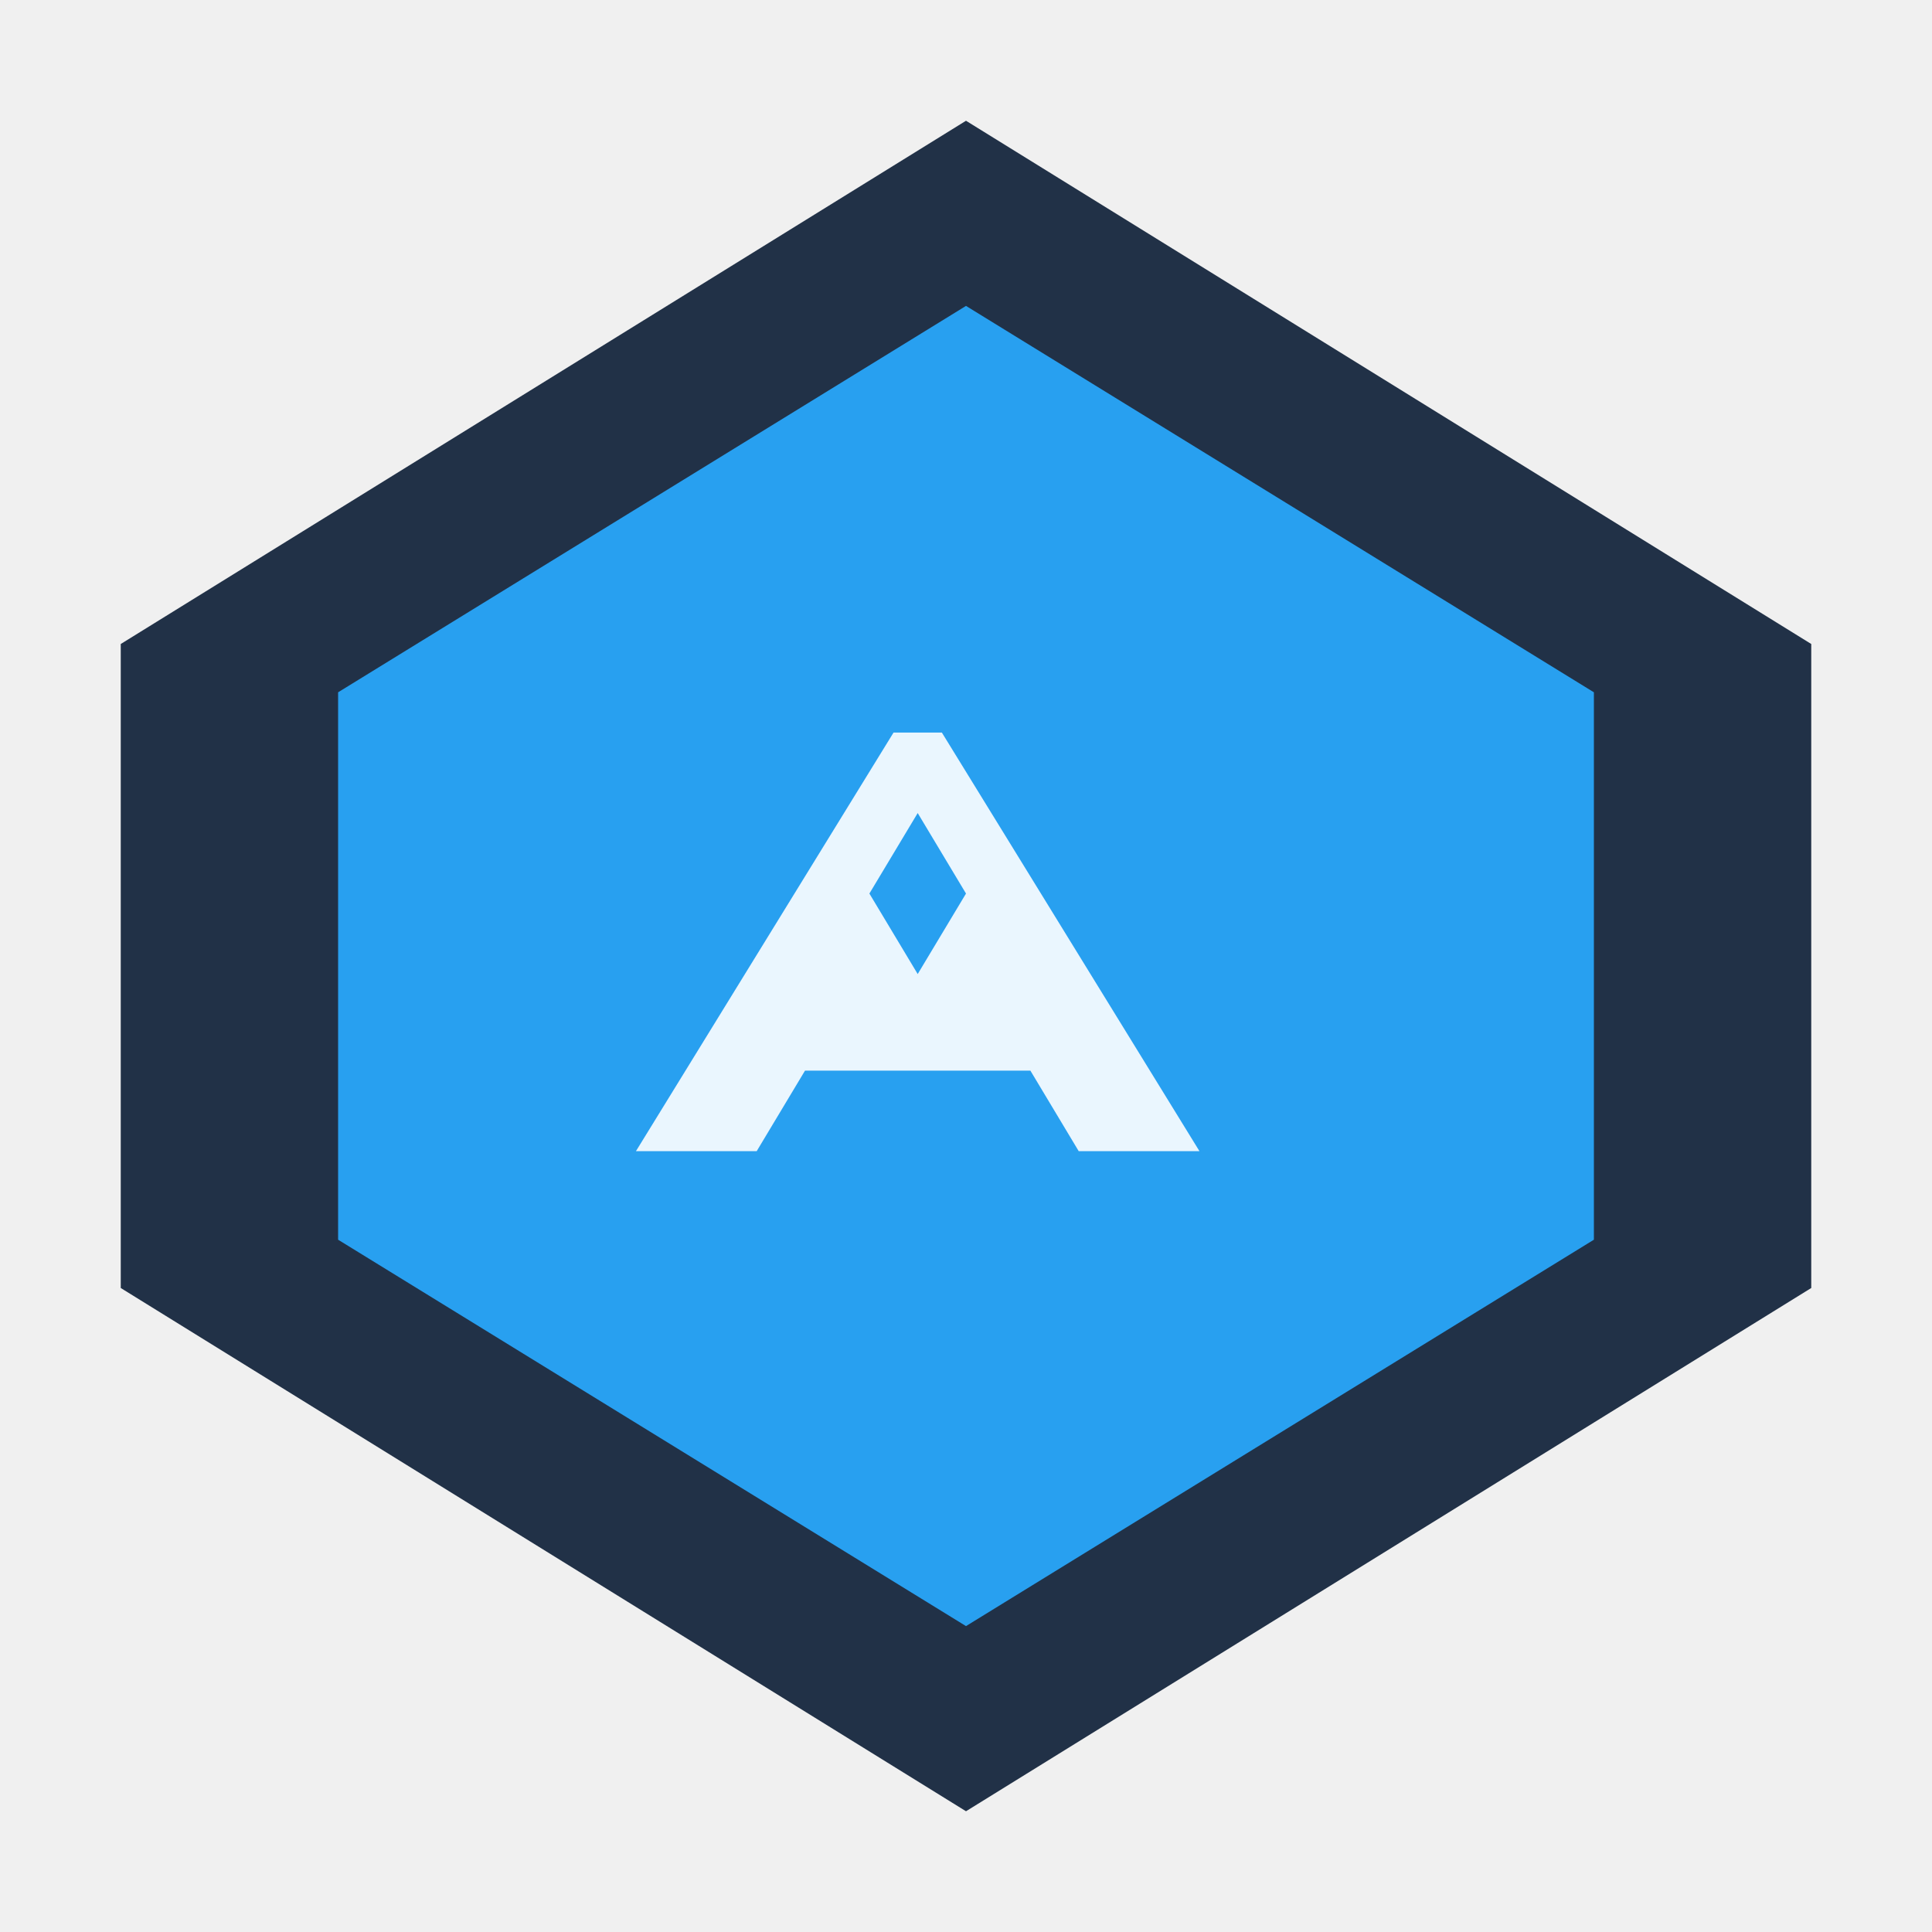
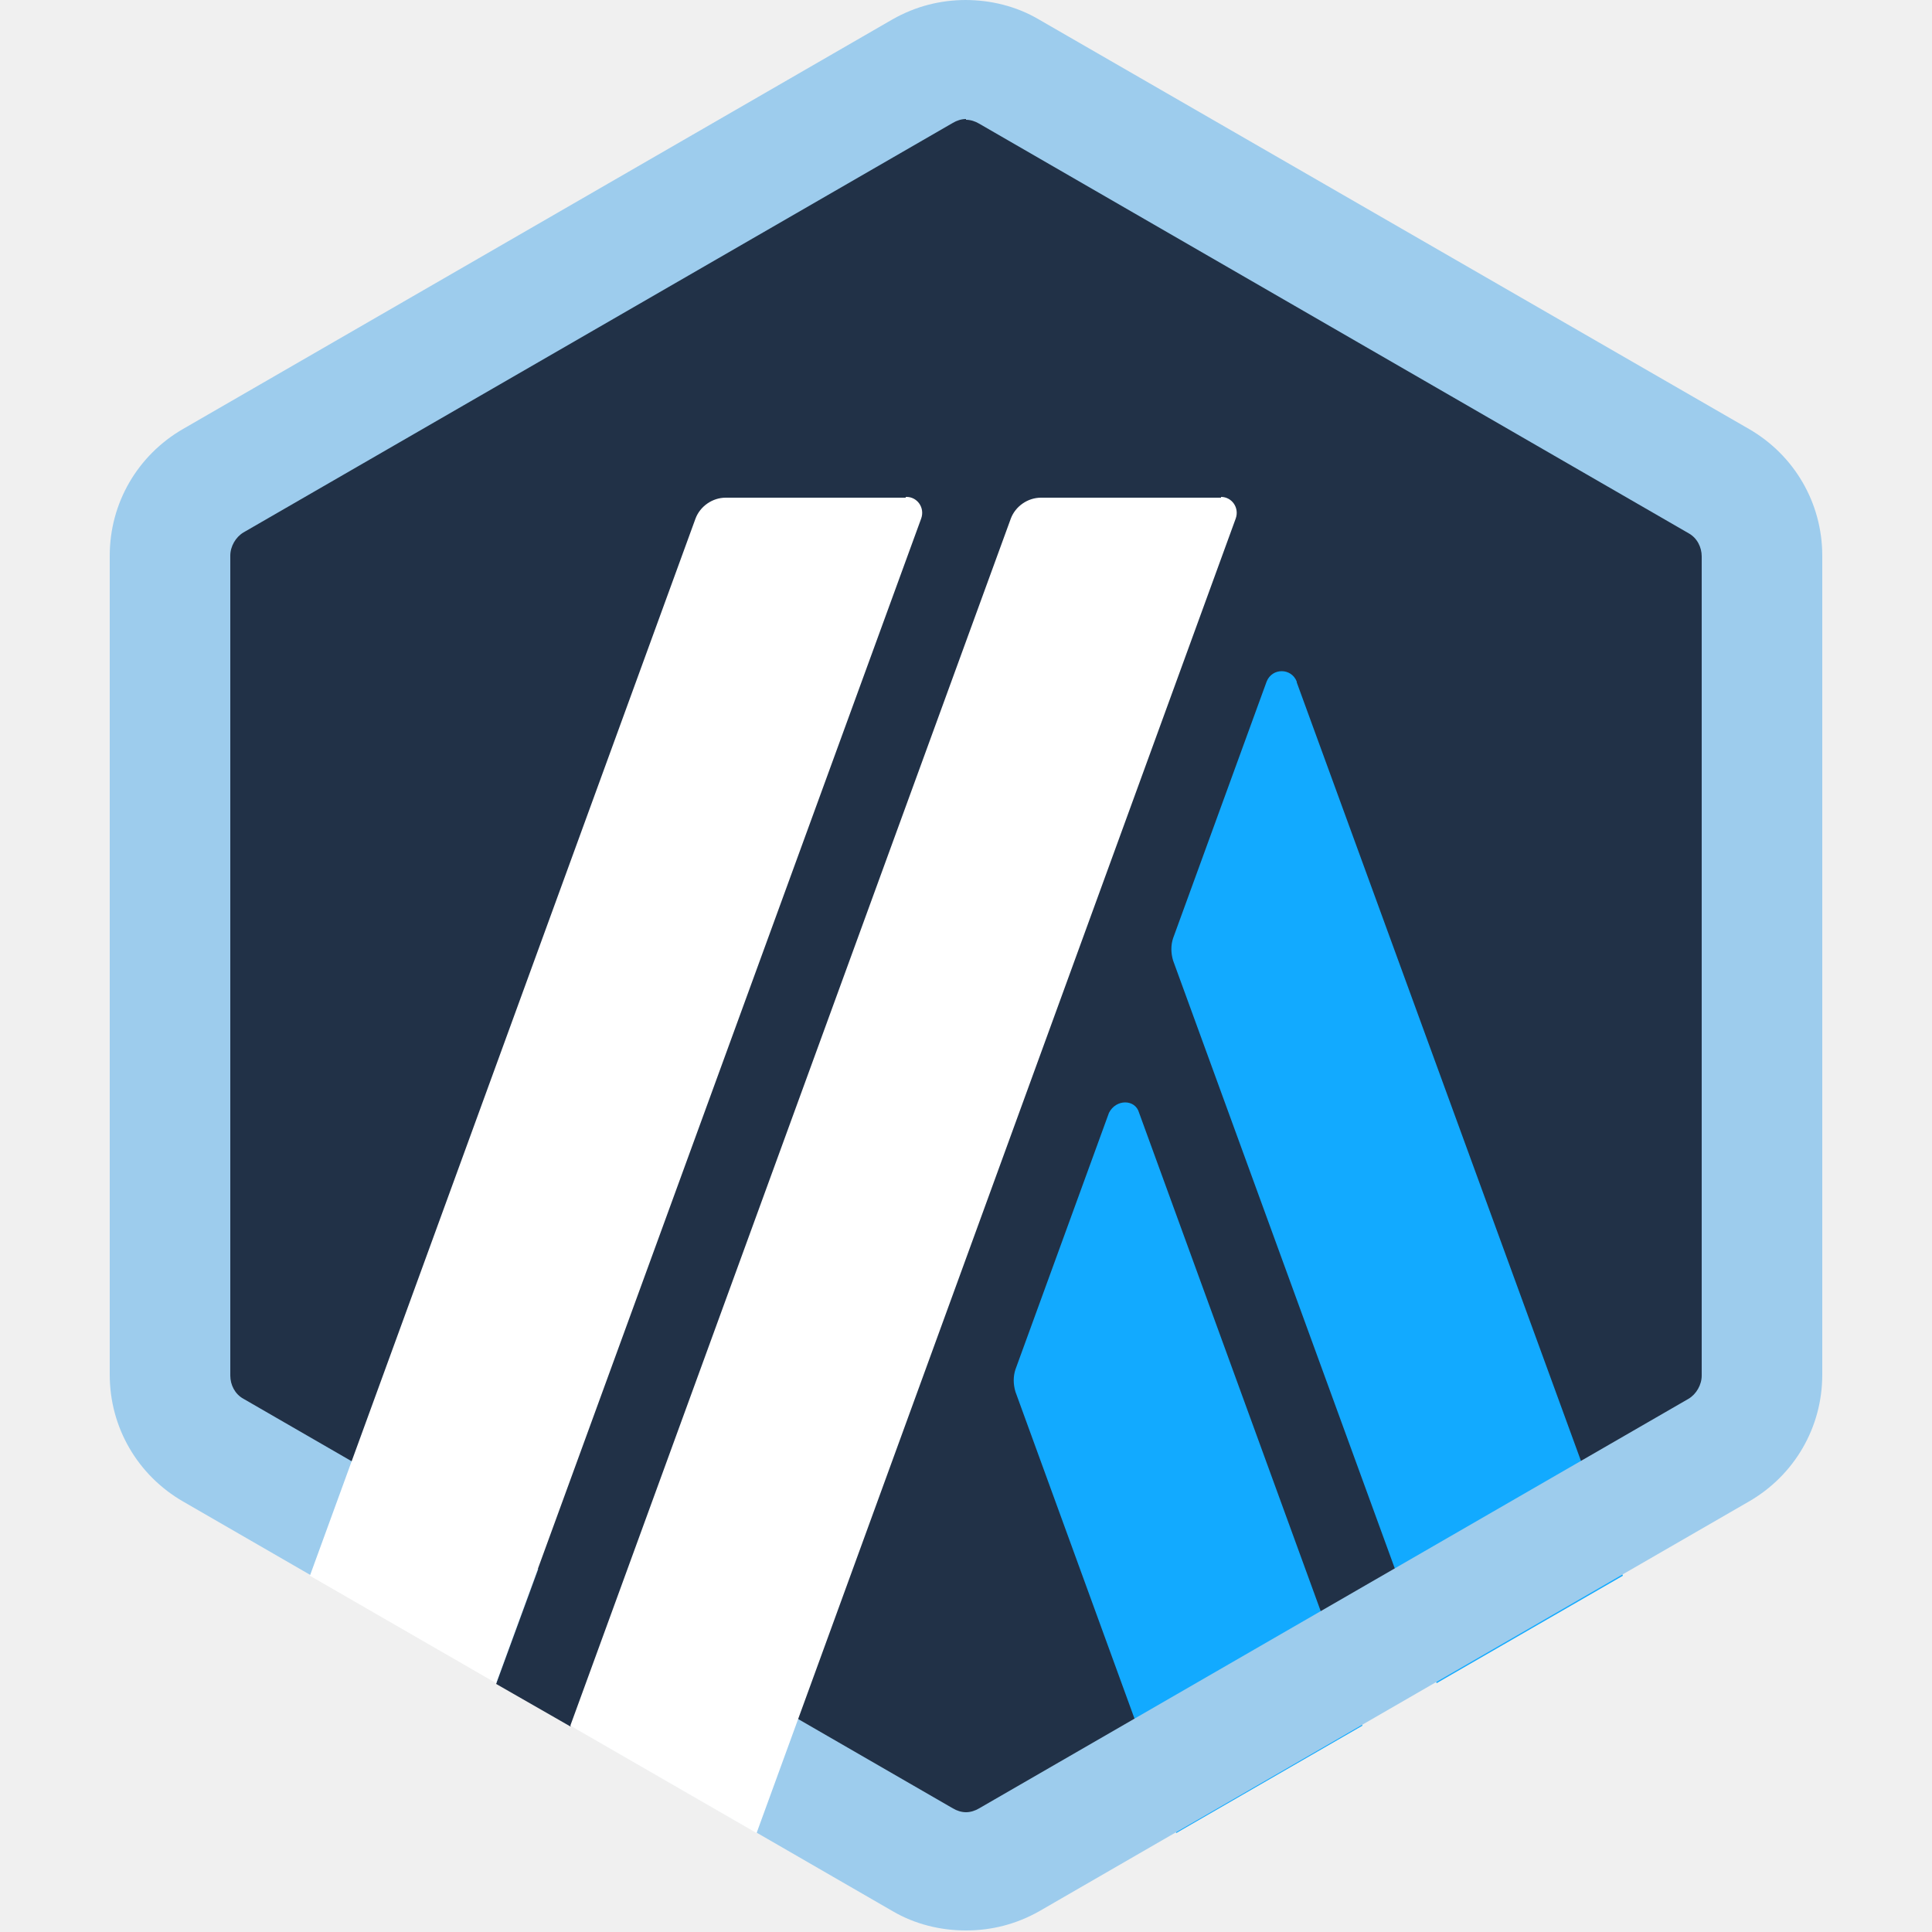
- <svg xmlns="http://www.w3.org/2000/svg" role="img" viewBox="0 0 24 24">
-   <path fill="#213147" d="M12 1.5 1.5 8v8L12 22.5 22.5 16V8L12 1.5Z" />
-   <path fill="#28A0F0" d="M12 3.8 4.2 8.6v6.8L12 20.2l7.8-4.8V8.6L12 3.8Z" />
-   <path fill="#fff" fill-opacity=".9" d="M12.9 9.1h-1.8l-3.2 5.2h1.5l.6-1h2.8l.6 1h1.5l-3.2-5.2Zm-1.5 3-.6-1 .6-1 .6 1-.6 1Z" />
+ <svg xmlns="http://www.w3.org/2000/svg" role="img" viewBox="0 0 2500 2500">
+   <path fill="#213147" d="M226 760v980c0 63 33 120 88 152l849 490c54 31 121 31 175 0l849-490c54-31 88-89 88-152V760c0-63-33-120-88-152l-849-490c-54-31-121-31-175 0L314 608c-54 31-87 89-87 152H226z" />
+   <path fill="#12AAFF" d="M1435 1440l-121 332c-3 9-3 19 0 29l208 571 241-139-289-793c-5-18-30-18-39 0zm243-558c-7-18-32-18-39 0l-121 332c-3 9-3 19 0 29l341 935 241-139L1678 883v-1z" />
+   <path fill="#9DCCED" d="M1250 155c6 0 12 2 17 5l918 530c11 6 17 18 17 30v1060c0 12-7 24-17 30l-918 530c-5 3-11 5-17 5s-12-2-17-5l-918-530c-11-6-17-18-17-30V719c0-12 7-24 17-30l918-530c5-3 11-5 17-5V155zM1250 0c-33 0-65 8-95 25L237 555c-59 34-95 96-95 164v1060c0 68 36 130 95 164l918 530c29 17 62 25 95 25s65-8 95-25l918-530c59-34 95-96 95-164V719c0-68-36-130-95-164L1344 25c-29-17-62-25-95-25H1250z" />
+   <path fill="#213147" d="M642 2179l85-232 170 141-159 146z" />
+   <path fill="#FFFFFF" d="M1172 644H939c-17 0-33 11-39 27L401 2039l241 139 550-1507c5-14-5-28-19-28h-1zm408 0h-233c-17 0-33 11-39 27L738 2233l241 139 620-1701c5-14-5-28-19-28v-1z" />
</svg>
